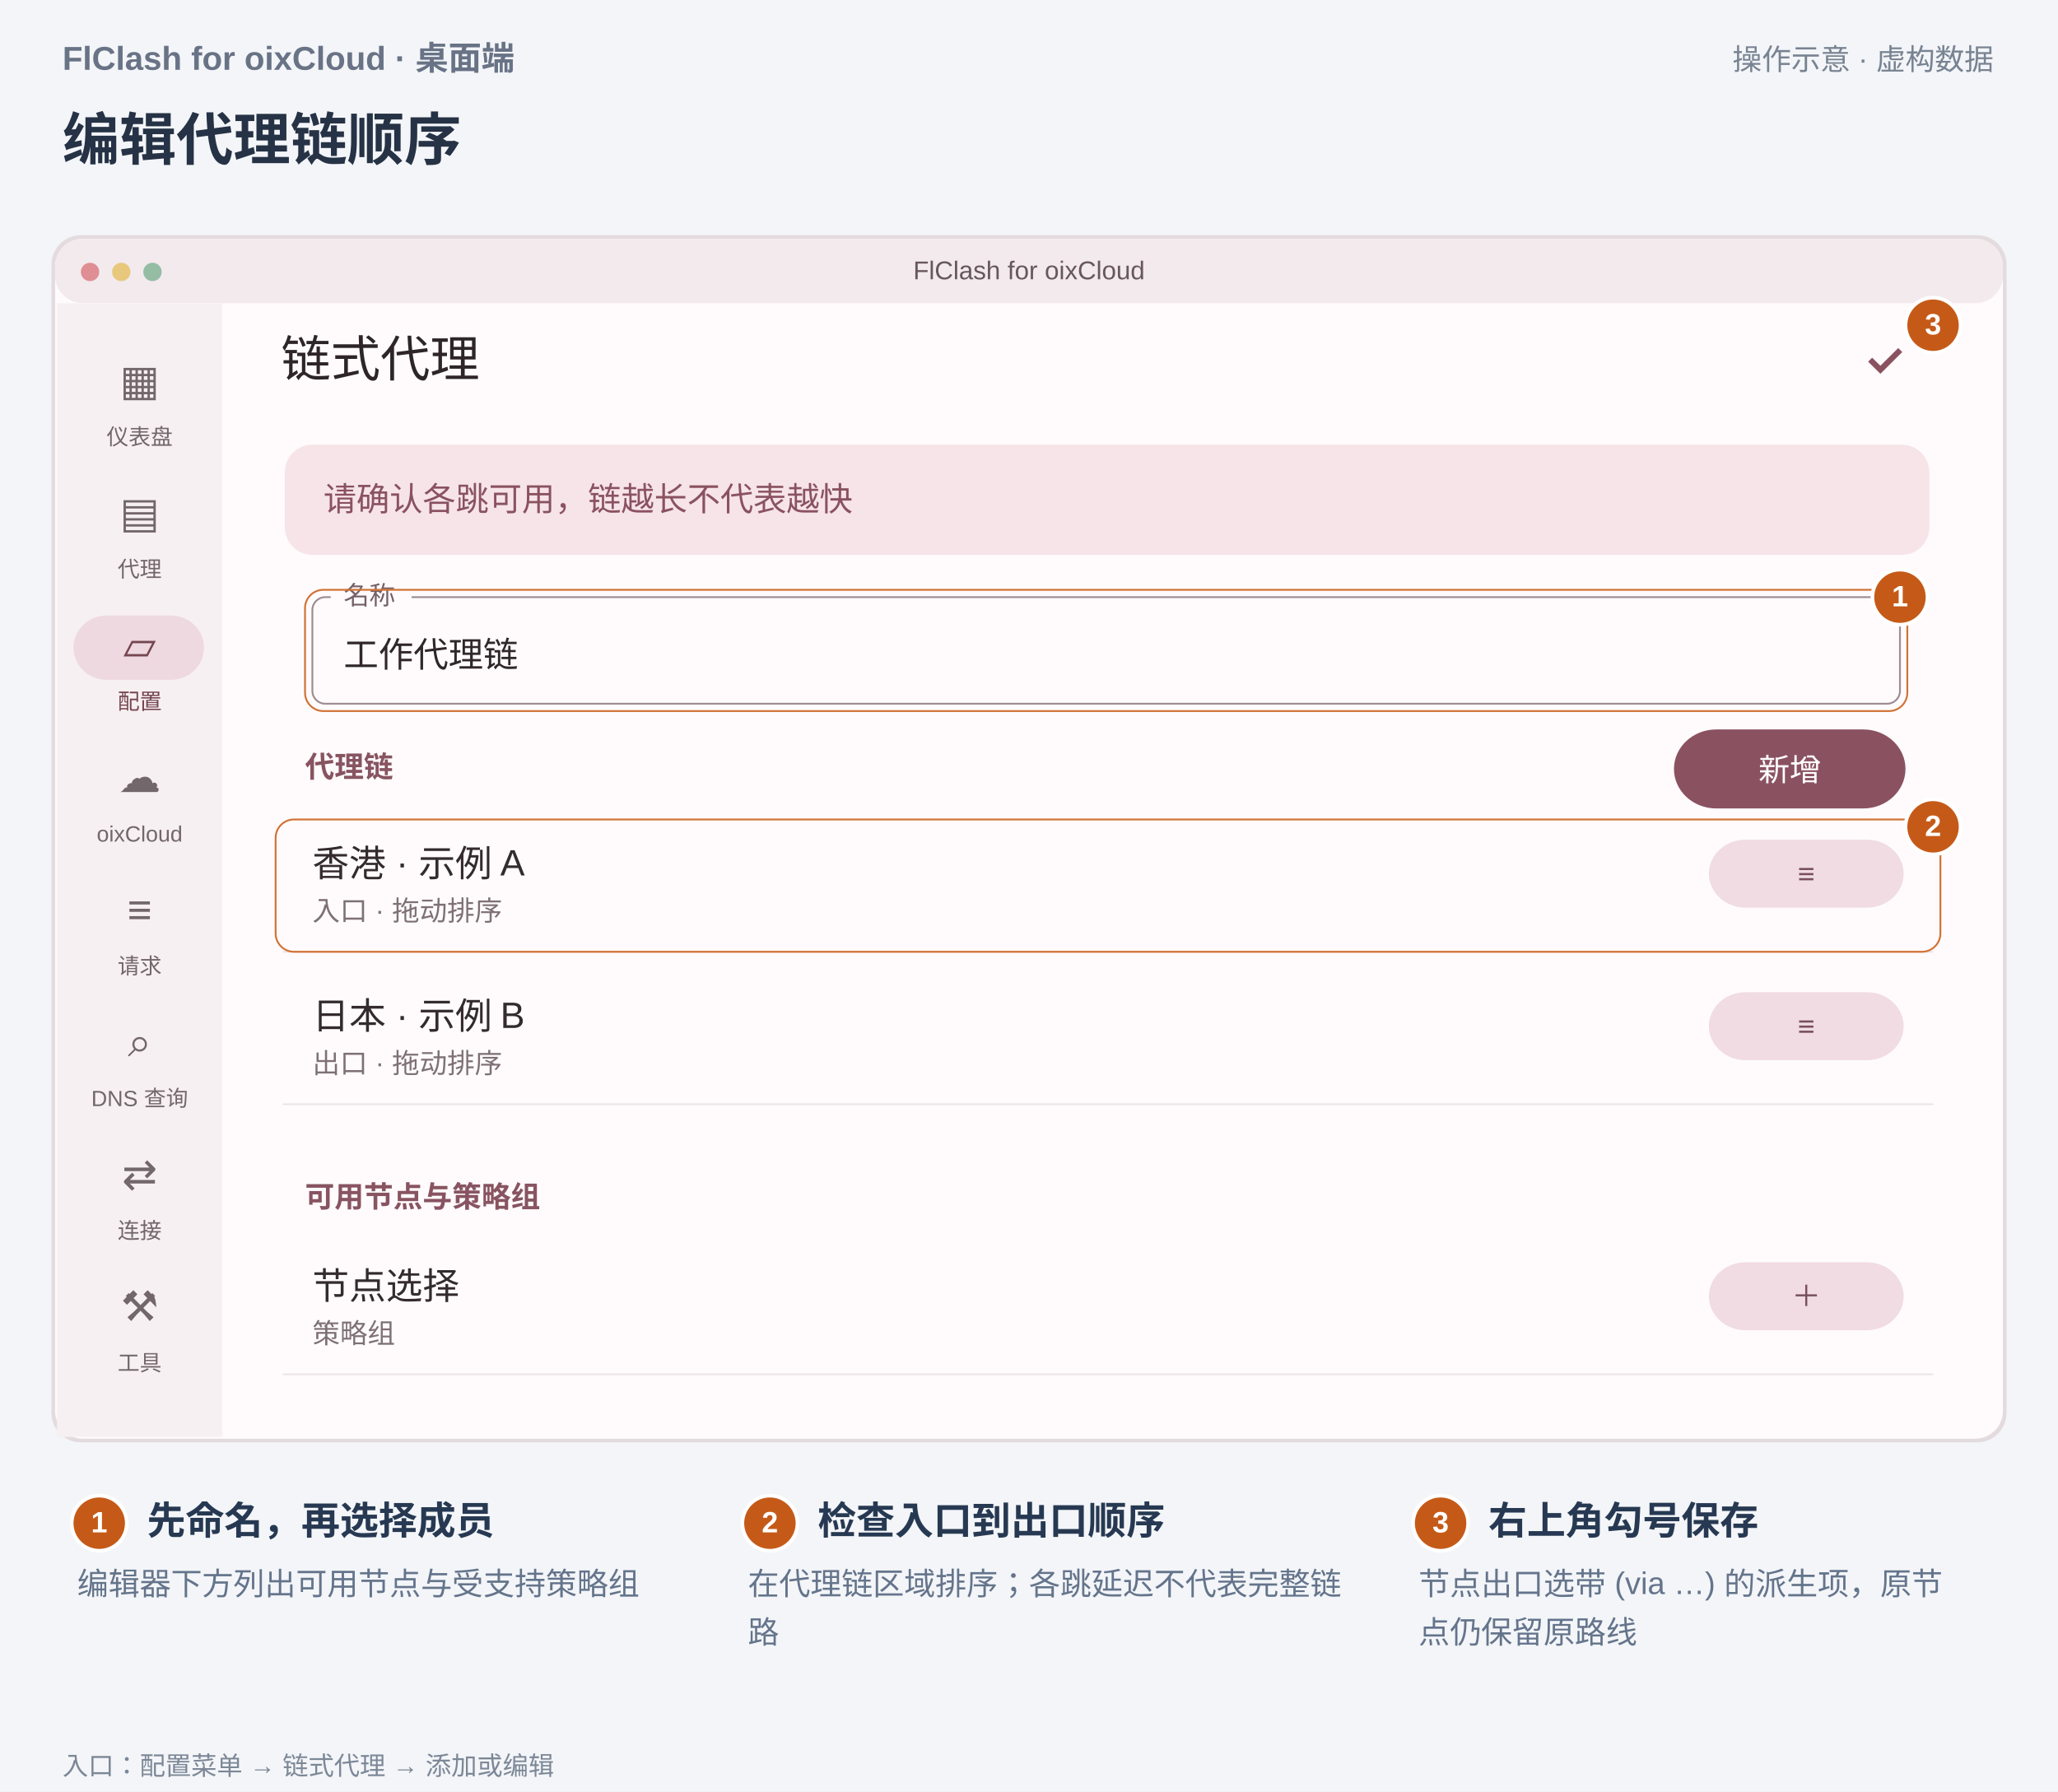
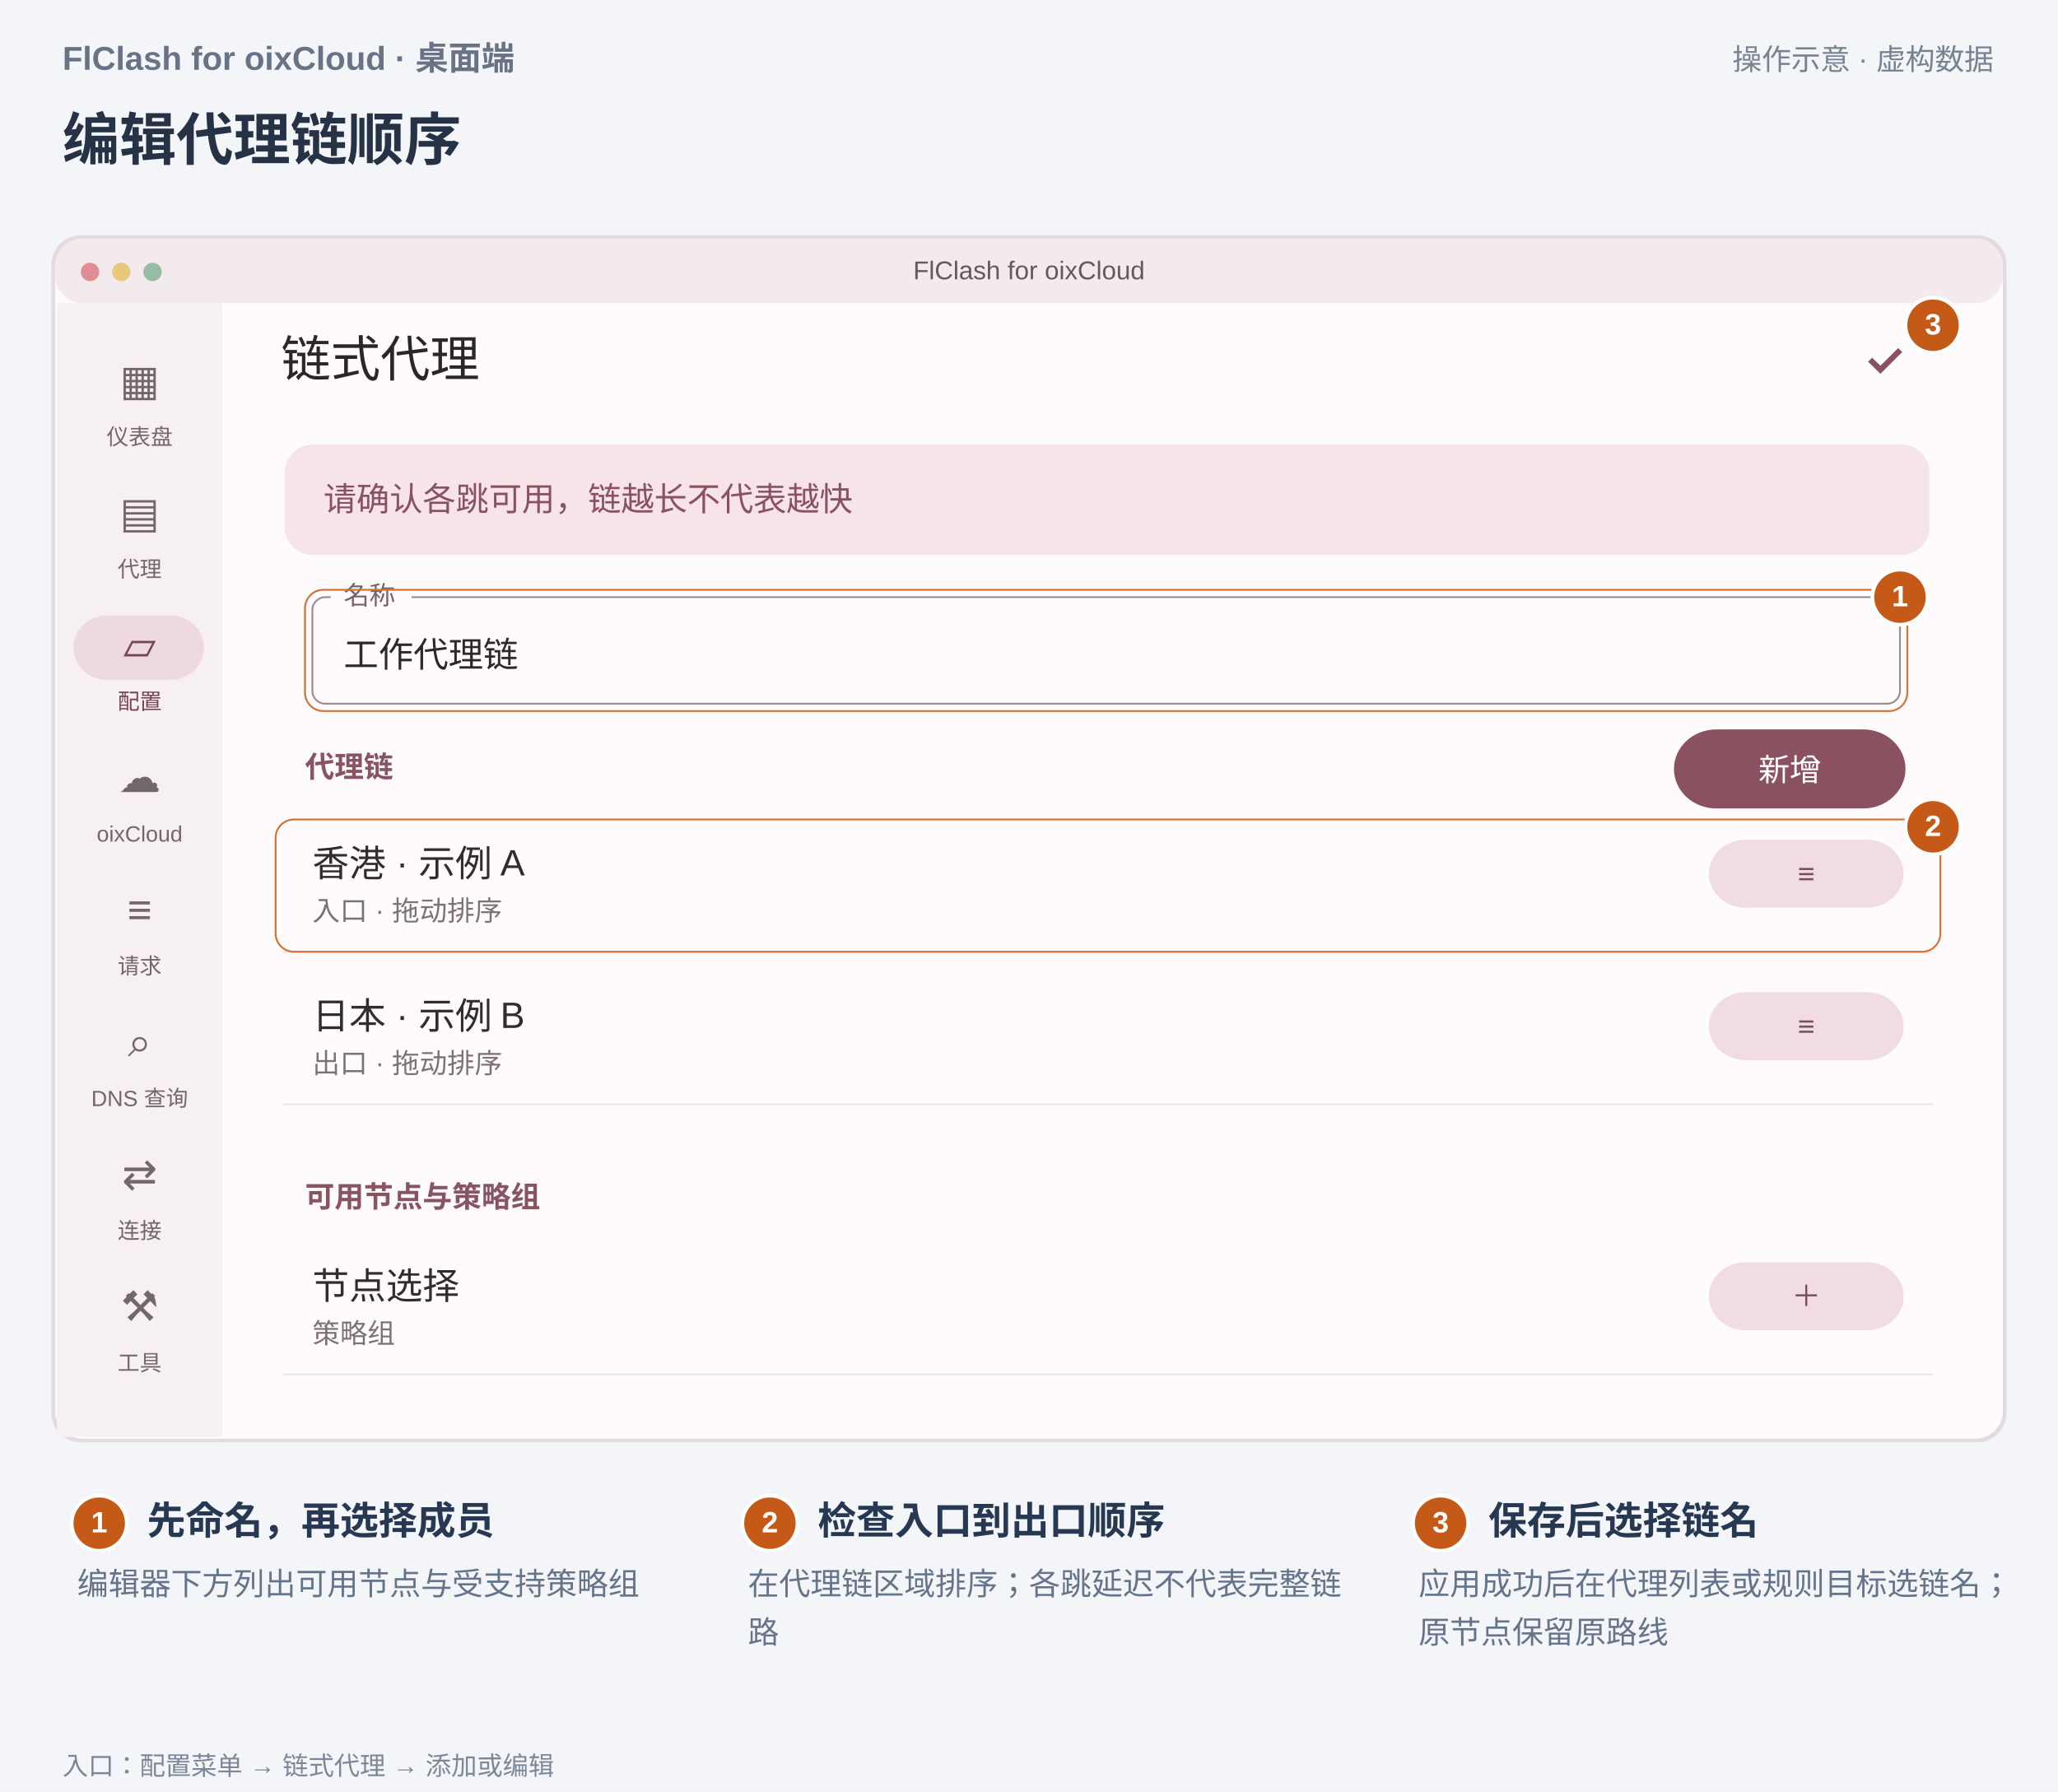
<svg xmlns="http://www.w3.org/2000/svg" width="1120" height="975" viewBox="0 0 1120 975" role="img" aria-labelledby="title desc">
  <g font-family="-apple-system,BlinkMacSystemFont,'PingFang SC','Segoe UI',Arial,sans-serif">
    <rect x="0" y="0" width="1120" height="975" rx="0" fill="#f3f5f8" stroke="none" />
    <text x="34" y="38" font-size="18" fill="#697386" font-weight="600" text-anchor="start">FlClash for oixCloud · 桌面端</text>
    <text x="1085" y="38" font-size="16" fill="#788392" font-weight="500" text-anchor="end">操作示意 · 虚构数据</text>
    <text x="34" y="87" font-size="31" fill="#263245" font-weight="700" text-anchor="start">编辑代理链顺序</text>
    <rect x="28" y="128" width="1064" height="657" rx="16" fill="#e3dbde" stroke="none" />
    <rect x="30" y="130" width="1060" height="653" rx="15" fill="#fffbfc" stroke="none" />
    <rect x="30" y="130" width="1060" height="35" rx="15" fill="#f2eaed" stroke="none" />
    <circle cx="49" cy="148" r="5" fill="#df8e94" stroke="none" stroke-width="1" />
    <circle cx="66" cy="148" r="5" fill="#e7c87c" stroke="none" stroke-width="1" />
    <circle cx="83" cy="148" r="5" fill="#95bda4" stroke="none" stroke-width="1" />
    <text x="560" y="152" font-size="14" fill="#68575e" font-weight="500" text-anchor="middle">FlClash for oixCloud</text>
    <rect x="31" y="165" width="90" height="617" rx="0" fill="#f7f0f2" stroke="none" />
    <text x="76" y="215" font-size="23" fill="#72676b" font-weight="500" text-anchor="middle">▦</text>
    <text x="76" y="242" font-size="12" fill="#72676b" font-weight="500" text-anchor="middle">仪表盘</text>
    <text x="76" y="287" font-size="23" fill="#72676b" font-weight="500" text-anchor="middle">▤</text>
    <text x="76" y="314" font-size="12" fill="#72676b" font-weight="500" text-anchor="middle">代理</text>
    <rect x="40" y="335" width="71" height="35" rx="18" fill="#edd9df" stroke="none" />
    <text x="76" y="359" font-size="23" fill="#754651" font-weight="500" text-anchor="middle">▱</text>
    <text x="76" y="386" font-size="12" fill="#754651" font-weight="500" text-anchor="middle">配置</text>
    <text x="76" y="431" font-size="23" fill="#72676b" font-weight="500" text-anchor="middle">☁</text>
    <text x="76" y="458" font-size="12" fill="#72676b" font-weight="500" text-anchor="middle">oixCloud</text>
    <text x="76" y="503" font-size="23" fill="#72676b" font-weight="500" text-anchor="middle">≡</text>
    <text x="76" y="530" font-size="12" fill="#72676b" font-weight="500" text-anchor="middle">请求</text>
    <text x="76" y="575" font-size="23" fill="#72676b" font-weight="500" text-anchor="middle">⌕</text>
    <text x="76" y="602" font-size="12" fill="#72676b" font-weight="500" text-anchor="middle">DNS 查询</text>
    <text x="76" y="647" font-size="23" fill="#72676b" font-weight="500" text-anchor="middle">⇄</text>
    <text x="76" y="674" font-size="12" fill="#72676b" font-weight="500" text-anchor="middle">连接</text>
    <text x="76" y="719" font-size="23" fill="#72676b" font-weight="500" text-anchor="middle">⚒</text>
    <text x="76" y="746" font-size="12" fill="#72676b" font-weight="500" text-anchor="middle">工具</text>
    <text x="153" y="205" font-size="27" fill="#2d2528" font-weight="500" text-anchor="start">链式代理</text>
    <text x="1037" y="205" font-size="26" fill="#8a5260" font-weight="600" text-anchor="end">✓</text>
    <circle cx="1052" cy="177" r="15" fill="#c55a18" stroke="#fff" stroke-width="2" />
    <text x="1052" y="182" font-size="16" fill="#fff" font-weight="700" text-anchor="middle">3</text>
    <rect x="155" y="242" width="895" height="60" rx="15" fill="#f6e4e9" stroke="none" />
    <text x="176" y="278" font-size="18" fill="#8a5260" font-weight="400" text-anchor="start">请确认各跳可用，链越长不代表越快</text>
    <rect x="170" y="325" width="864" height="58" rx="7" fill="#fffbfc" stroke="#9d8d92" />
    <rect x="180" y="316" width="44" height="18" rx="0" fill="#fffbfc" stroke="none" />
    <text x="187" y="329" font-size="14" fill="#756067" font-weight="400" text-anchor="start">名称</text>
    <text x="187" y="363" font-size="19" fill="#2f272a" font-weight="400" text-anchor="start">工作代理链</text>
    <rect x="166" y="321" width="872" height="66" rx="10" fill="none" stroke="#d27336" />
    <circle cx="1034" cy="325" r="15" fill="#c55a18" stroke="#fff" stroke-width="2" />
    <text x="1034" y="330" font-size="16" fill="#fff" font-weight="700" text-anchor="middle">1</text>
    <text x="166" y="423" font-size="16" fill="#885461" font-weight="600" text-anchor="start">代理链</text>
    <rect x="911" y="397" width="126" height="43" rx="23" fill="#8a5260" stroke="none" />
    <text x="974" y="425" font-size="17" fill="#fff" font-weight="500" text-anchor="middle">新增</text>
    <text x="170" y="477" font-size="20" fill="#332b2e" font-weight="400" text-anchor="start">香港 · 示例 A</text>
    <text x="170" y="501" font-size="15" fill="#7e7176" font-weight="400" text-anchor="start">入口  ·  拖动排序</text>
    <rect x="930" y="457" width="106" height="37" rx="20" fill="#f0dce2" stroke="none" />
    <text x="983" y="481" font-size="16" fill="#784f5b" font-weight="500" text-anchor="middle">≡</text>
    <path d="M154 518H1052" stroke="#ede5e8" stroke-width="1" />
    <rect x="150" y="446" width="906" height="72" rx="10" fill="none" stroke="#d27336" />
    <circle cx="1052" cy="450" r="15" fill="#c55a18" stroke="#fff" stroke-width="2" />
    <text x="1052" y="455" font-size="16" fill="#fff" font-weight="700" text-anchor="middle">2</text>
    <text x="170" y="560" font-size="20" fill="#332b2e" font-weight="400" text-anchor="start">日本 · 示例 B</text>
    <text x="170" y="584" font-size="15" fill="#7e7176" font-weight="400" text-anchor="start">出口  ·  拖动排序</text>
    <rect x="930" y="540" width="106" height="37" rx="20" fill="#f0dce2" stroke="none" />
    <text x="983" y="564" font-size="16" fill="#784f5b" font-weight="500" text-anchor="middle">≡</text>
    <path d="M154 601H1052" stroke="#ede5e8" stroke-width="1" />
    <text x="166" y="657" font-size="16" fill="#885461" font-weight="600" text-anchor="start">可用节点与策略组</text>
    <text x="170" y="707" font-size="20" fill="#332b2e" font-weight="400" text-anchor="start">节点选择</text>
    <text x="170" y="731" font-size="15" fill="#7e7176" font-weight="400" text-anchor="start">策略组</text>
    <rect x="930" y="687" width="106" height="37" rx="20" fill="#f0dce2" stroke="none" />
    <text x="983" y="711" font-size="16" fill="#784f5b" font-weight="500" text-anchor="middle">＋</text>
    <path d="M154 748H1052" stroke="#ede5e8" stroke-width="1" />
    <circle cx="54" cy="829" r="15" fill="#c55a18" stroke="#fff" stroke-width="2" />
    <text x="54" y="834" font-size="16" fill="#fff" font-weight="700" text-anchor="middle">1</text>
    <text x="80" y="835" font-size="21" fill="#273952" font-weight="600" text-anchor="start">先命名，再选择成员</text>
    <text x="42" y="868" font-size="17" fill="#64748b" font-weight="400" text-anchor="start">编辑器下方列出可用节点与受支持策略组</text>
    <circle cx="419" cy="829" r="15" fill="#c55a18" stroke="#fff" stroke-width="2" />
    <text x="419" y="834" font-size="16" fill="#fff" font-weight="700" text-anchor="middle">2</text>
    <text x="445" y="835" font-size="21" fill="#273952" font-weight="600" text-anchor="start">检查入口到出口顺序</text>
    <text x="407" y="868" font-size="17" fill="#64748b" font-weight="400" text-anchor="start">在代理链区域排序；各跳延迟不代表完整链</text>
    <text x="407" y="894.35" font-size="17" fill="#64748b" font-weight="400" text-anchor="start">路</text>
    <circle cx="784" cy="829" r="15" fill="#c55a18" stroke="#fff" stroke-width="2" />
    <text x="784" y="834" font-size="16" fill="#fff" font-weight="700" text-anchor="middle">3</text>
-     <text x="810" y="835" font-size="21" fill="#273952" font-weight="600" text-anchor="start">右上角勾号保存</text>
-     <text x="772" y="868" font-size="17" fill="#64748b" font-weight="400" text-anchor="start">节点出口选带 (via …) 的派生项，原节</text>
-     <text x="772" y="894.35" font-size="17" fill="#64748b" font-weight="400" text-anchor="start">点仍保留原路线</text>
+     <text x="810" y="835" font-size="21" fill="#273952" font-weight="600" text-anchor="start">保存后选择链名</text>
+     <text x="772" y="868" font-size="17" fill="#64748b" font-weight="400" text-anchor="start">应用成功后在代理列表或规则目标选链名；</text>
+     <text x="772" y="894.35" font-size="17" fill="#64748b" font-weight="400" text-anchor="start">原节点保留原路线</text>
    <text x="34" y="966" font-size="14" fill="#7c8797" font-weight="400" text-anchor="start">入口：配置菜单 → 链式代理 → 添加或编辑</text>
  </g>
</svg>
